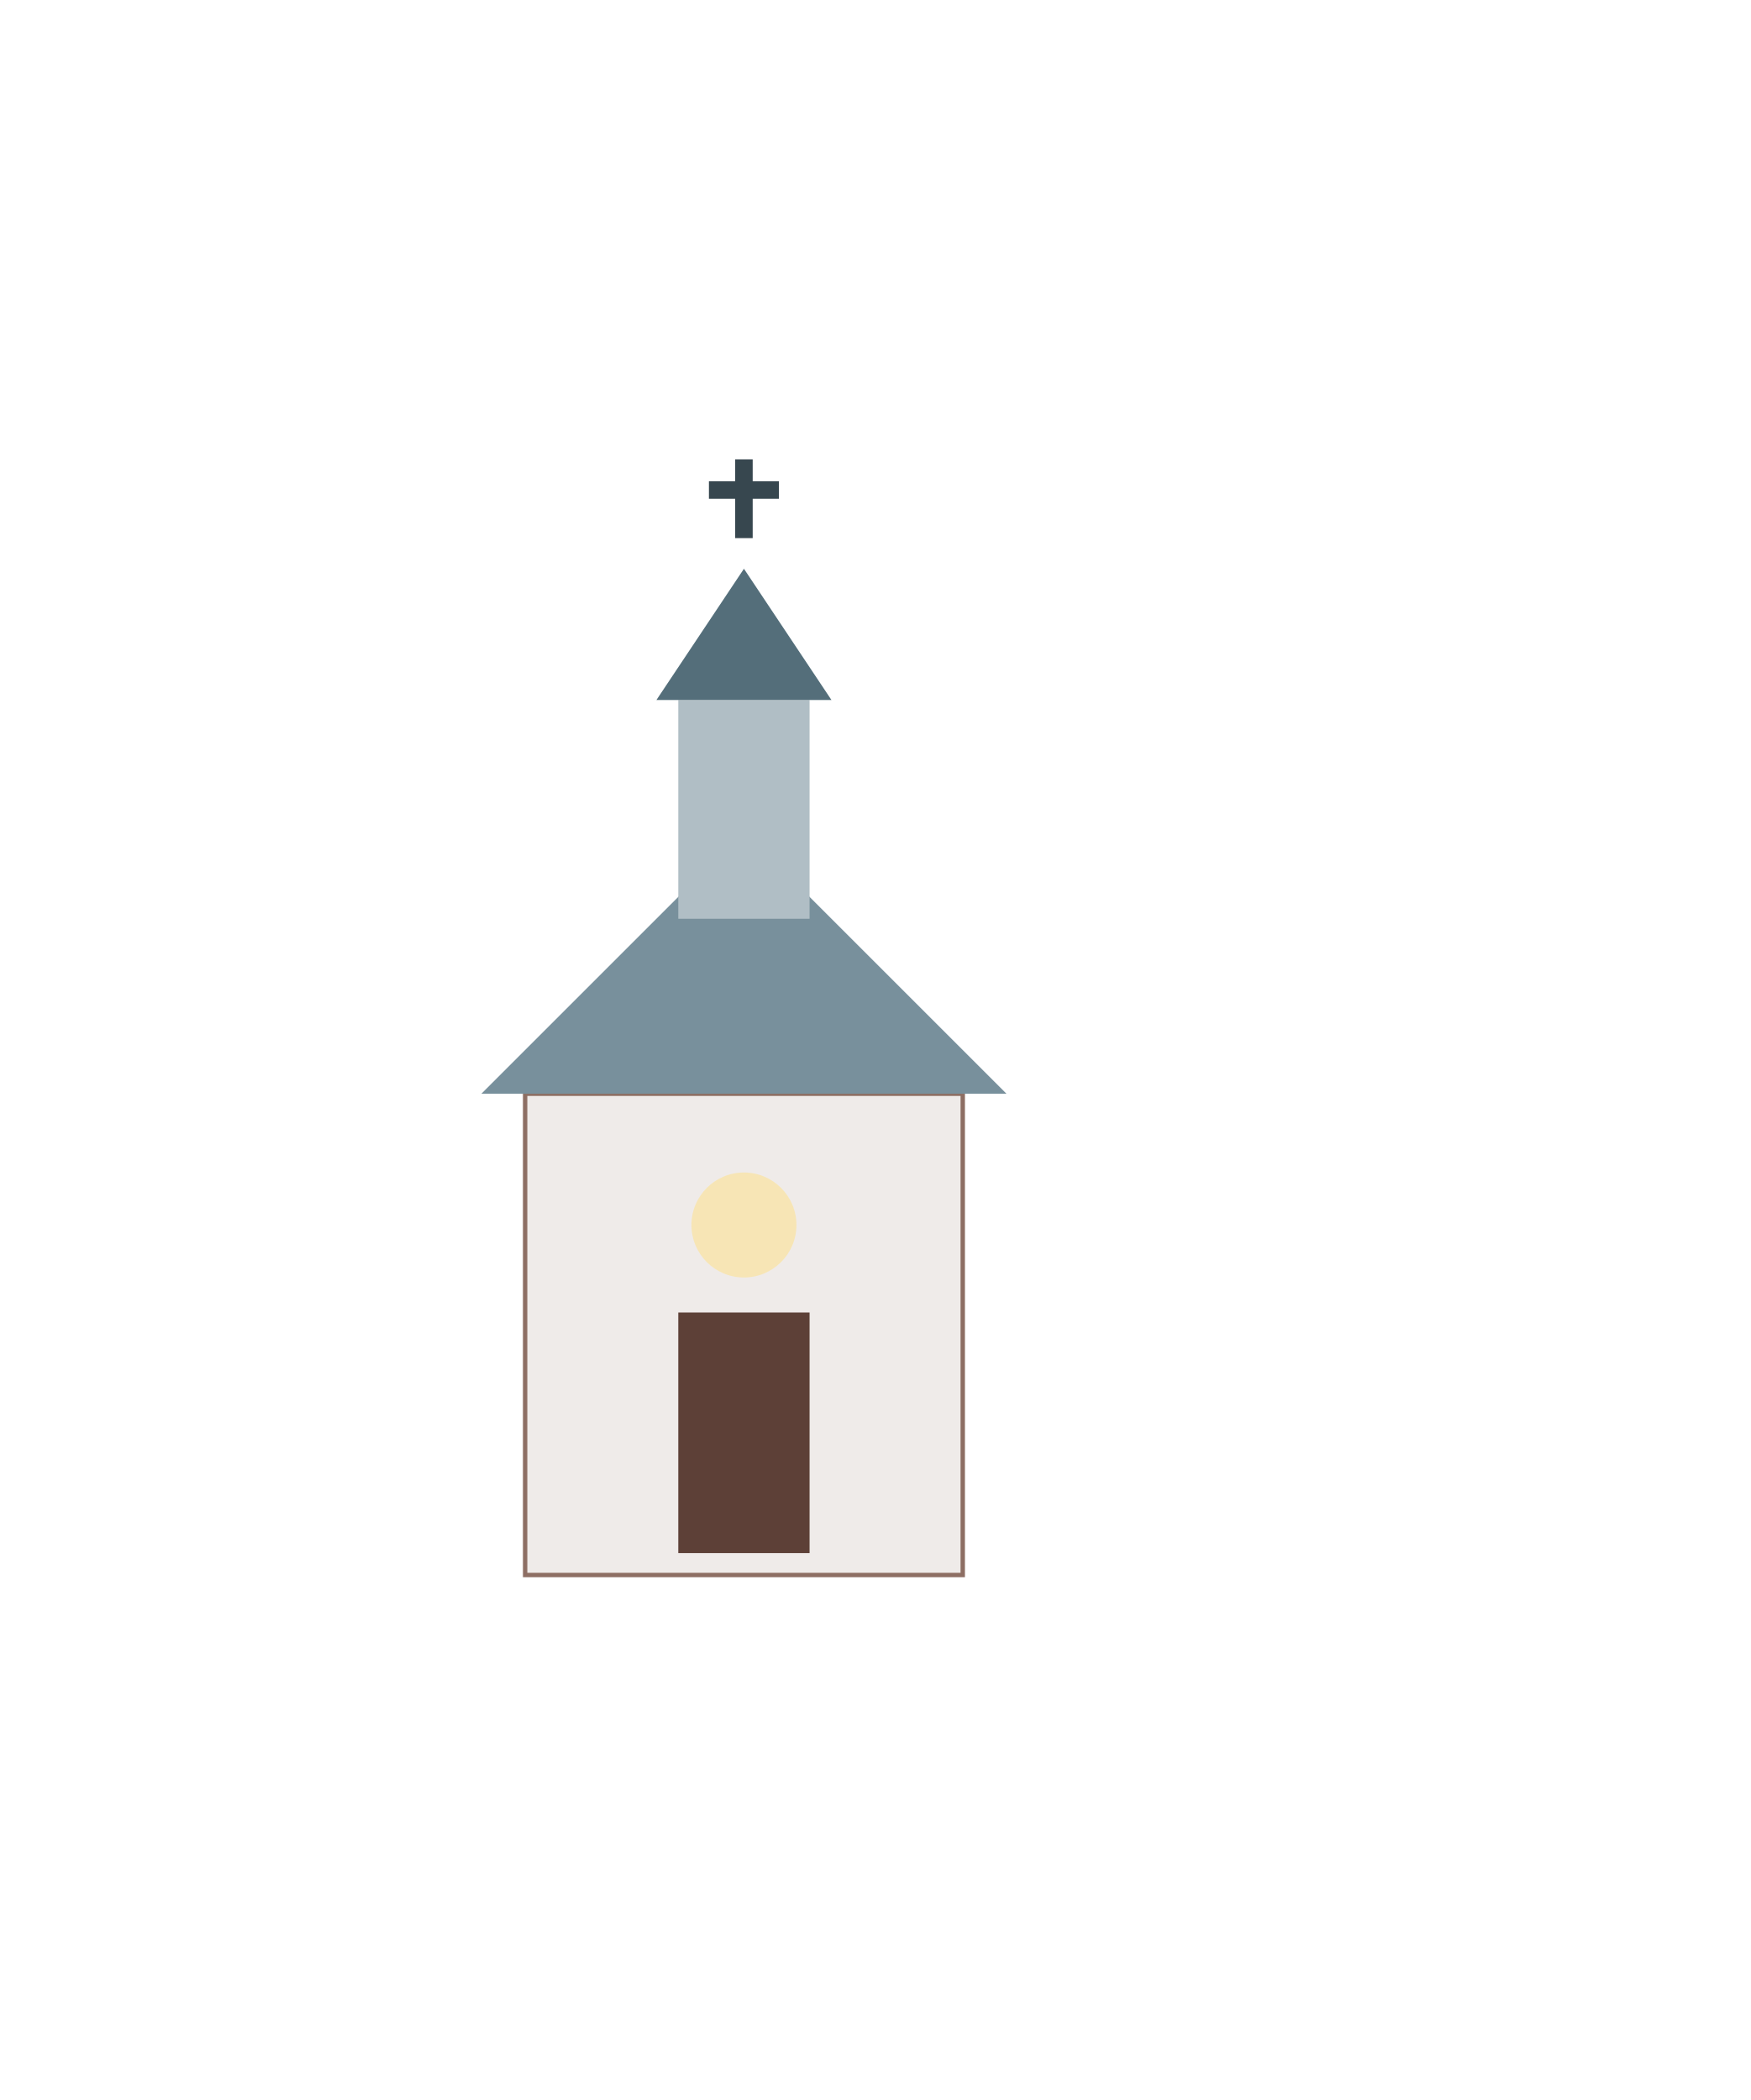
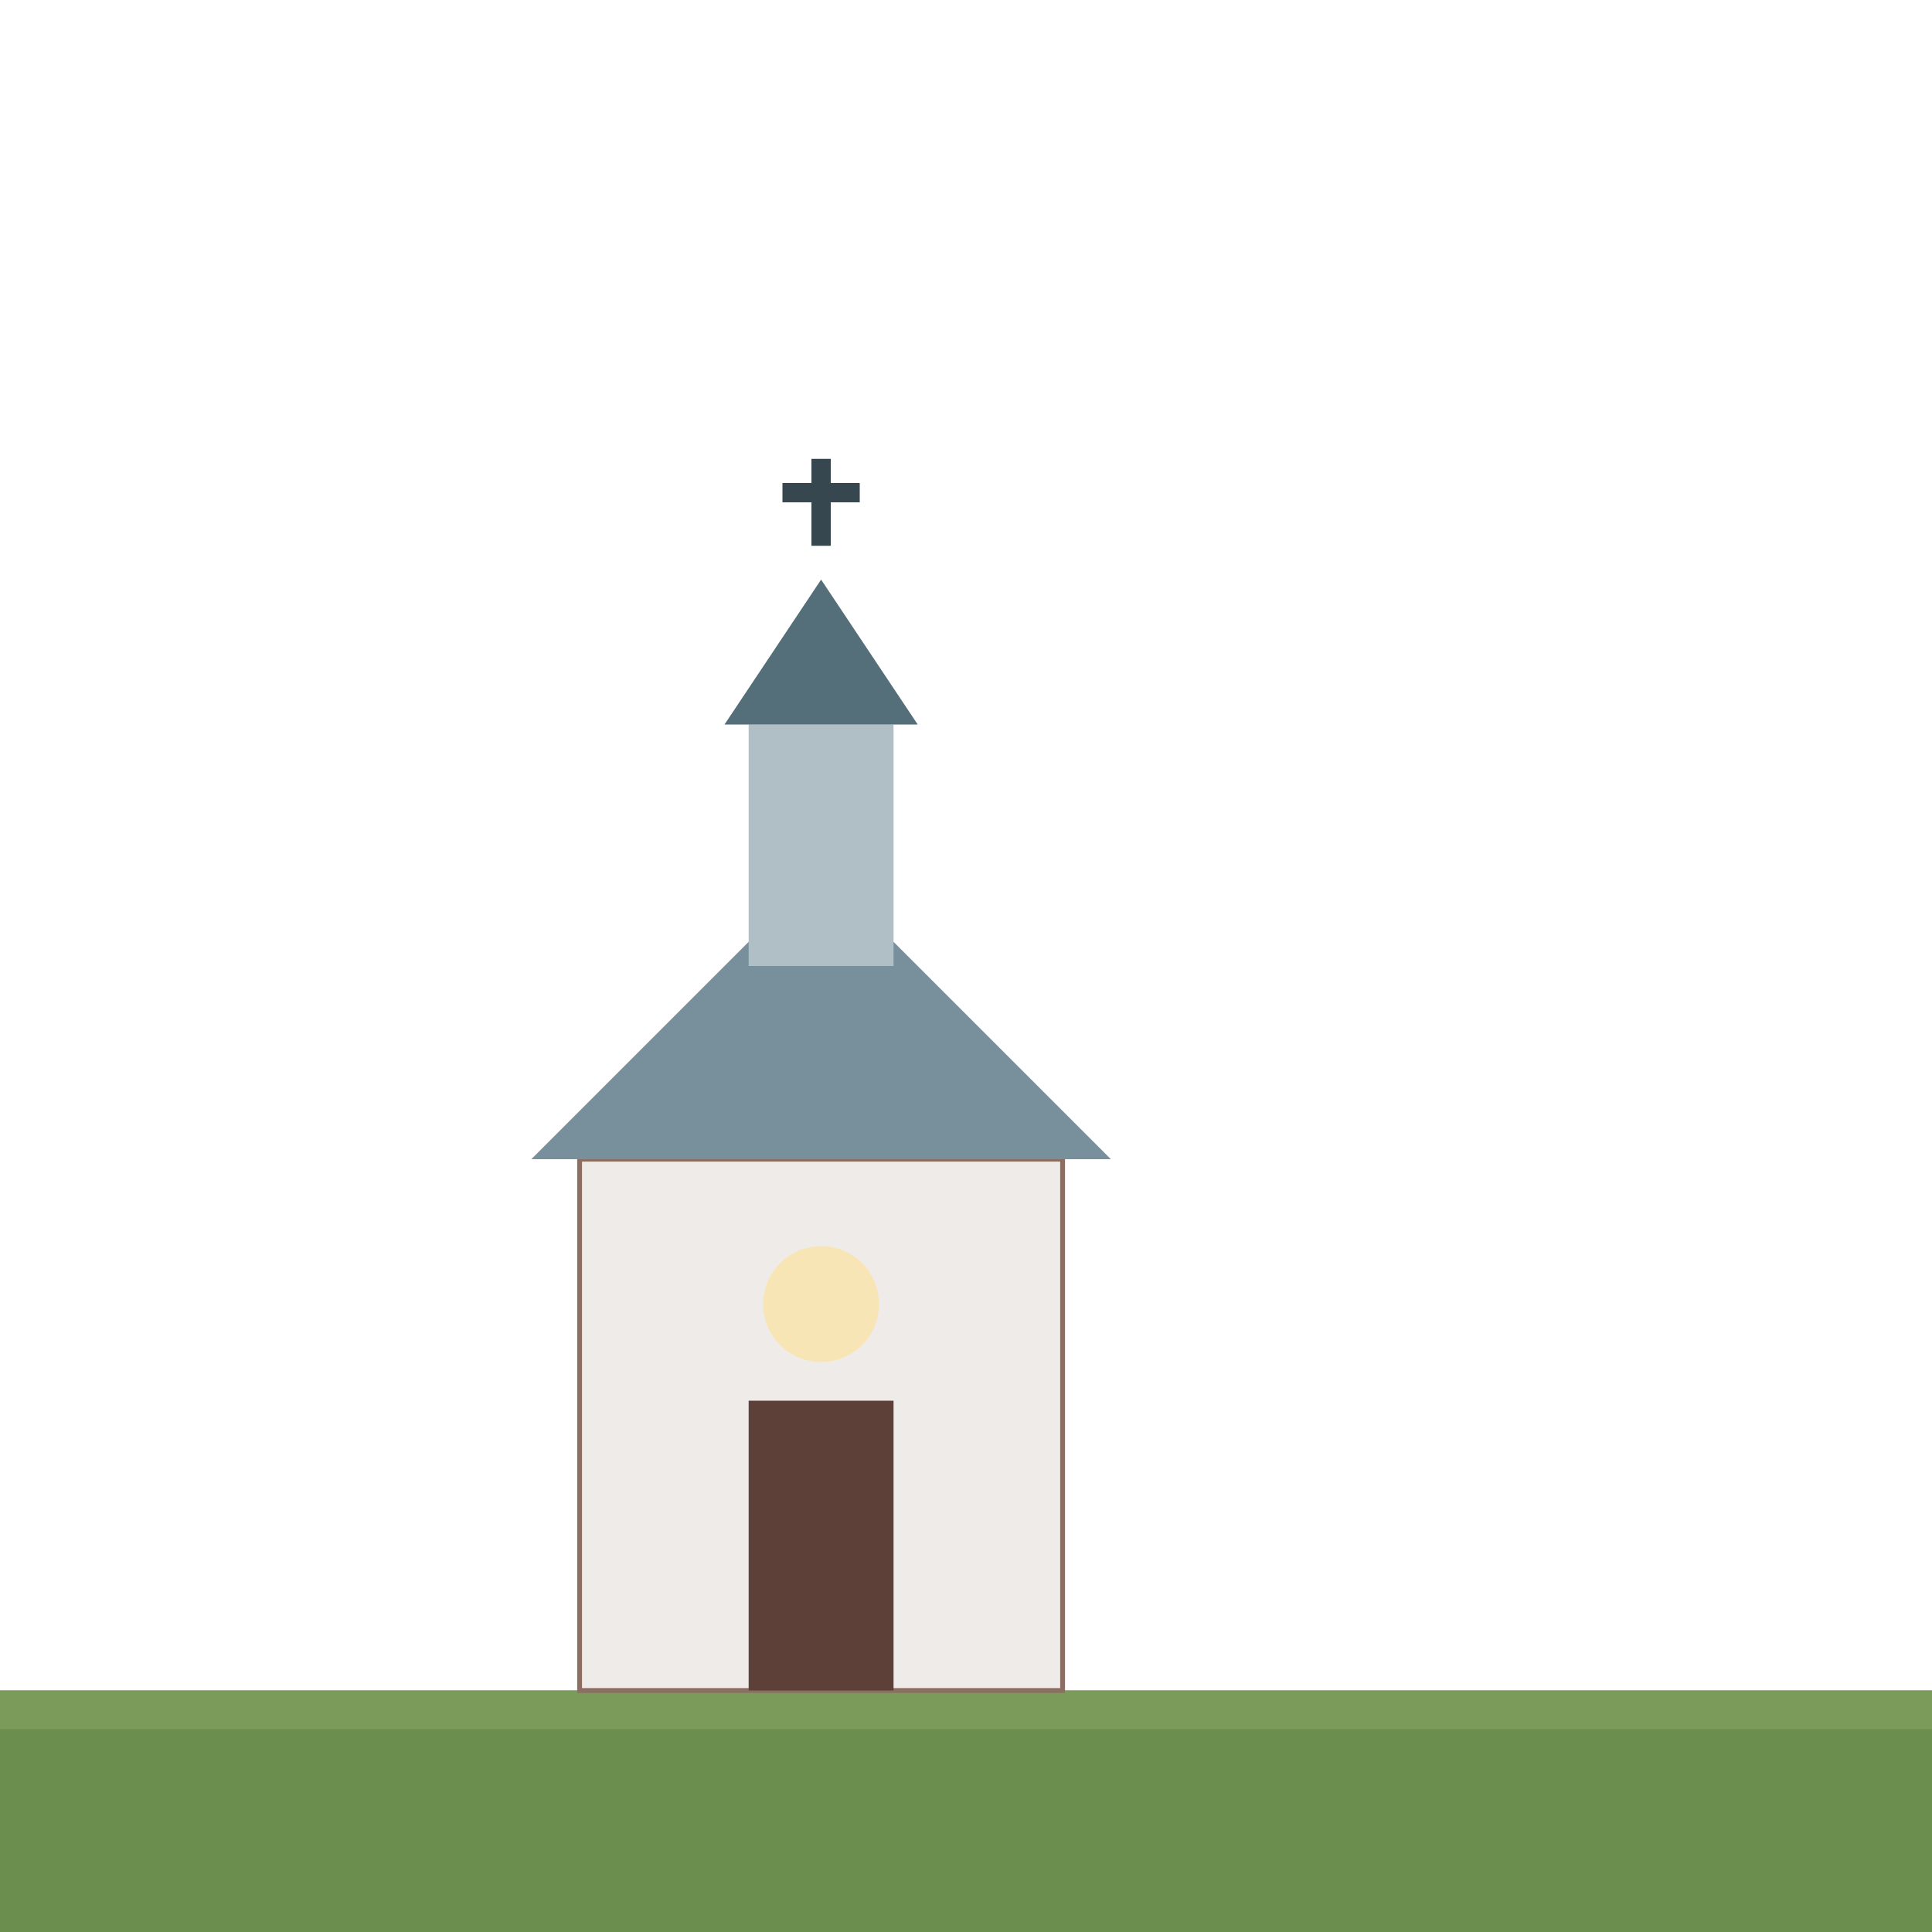
- <svg xmlns="http://www.w3.org/2000/svg" width="400" height="480" viewBox="0 0 400 480">
-   <rect x="120" y="250" width="100" height="110" fill="#EFEBE9" stroke="#8D6E63" stroke-width="1" />
-   <polygon points="110,250 170,190 230,250" fill="#78909C" />
-   <rect x="155" y="160" width="30" height="50" fill="#B0BEC5" />
-   <polygon points="150,160 170,130 190,160" fill="#546E7A" />
-   <rect x="155" y="300" width="30" height="55" fill="#5D4037" />
-   <circle cx="170" cy="280" r="12" fill="#FFE082" opacity="0.5" />
-   <rect x="168" y="105" width="4" height="18" fill="#37474F" />
-   <rect x="162" y="110" width="16" height="4" fill="#37474F" />
+ <svg xmlns="http://www.w3.org/2000/svg" width="400" height="400" viewBox="0 0 400 400">
+   <rect x="0" y="350" width="400" height="50" fill="#6B8E4E" />
+   <rect x="0" y="350" width="400" height="8" fill="#7A9B5A" />
+   <rect x="120" y="240" width="100" height="110" fill="#EFEBE9" stroke="#8D6E63" stroke-width="1" />
+   <polygon points="110,240 170,180 230,240" fill="#78909C" />
+   <rect x="155" y="150" width="30" height="50" fill="#B0BEC5" />
+   <polygon points="150,150 170,120 190,150" fill="#546E7A" />
+   <rect x="155" y="290" width="30" height="60" fill="#5D4037" />
+   <circle cx="170" cy="270" r="12" fill="#FFE082" opacity="0.5" />
+   <rect x="168" y="95" width="4" height="18" fill="#37474F" />
+   <rect x="162" y="100" width="16" height="4" fill="#37474F" />
</svg>
